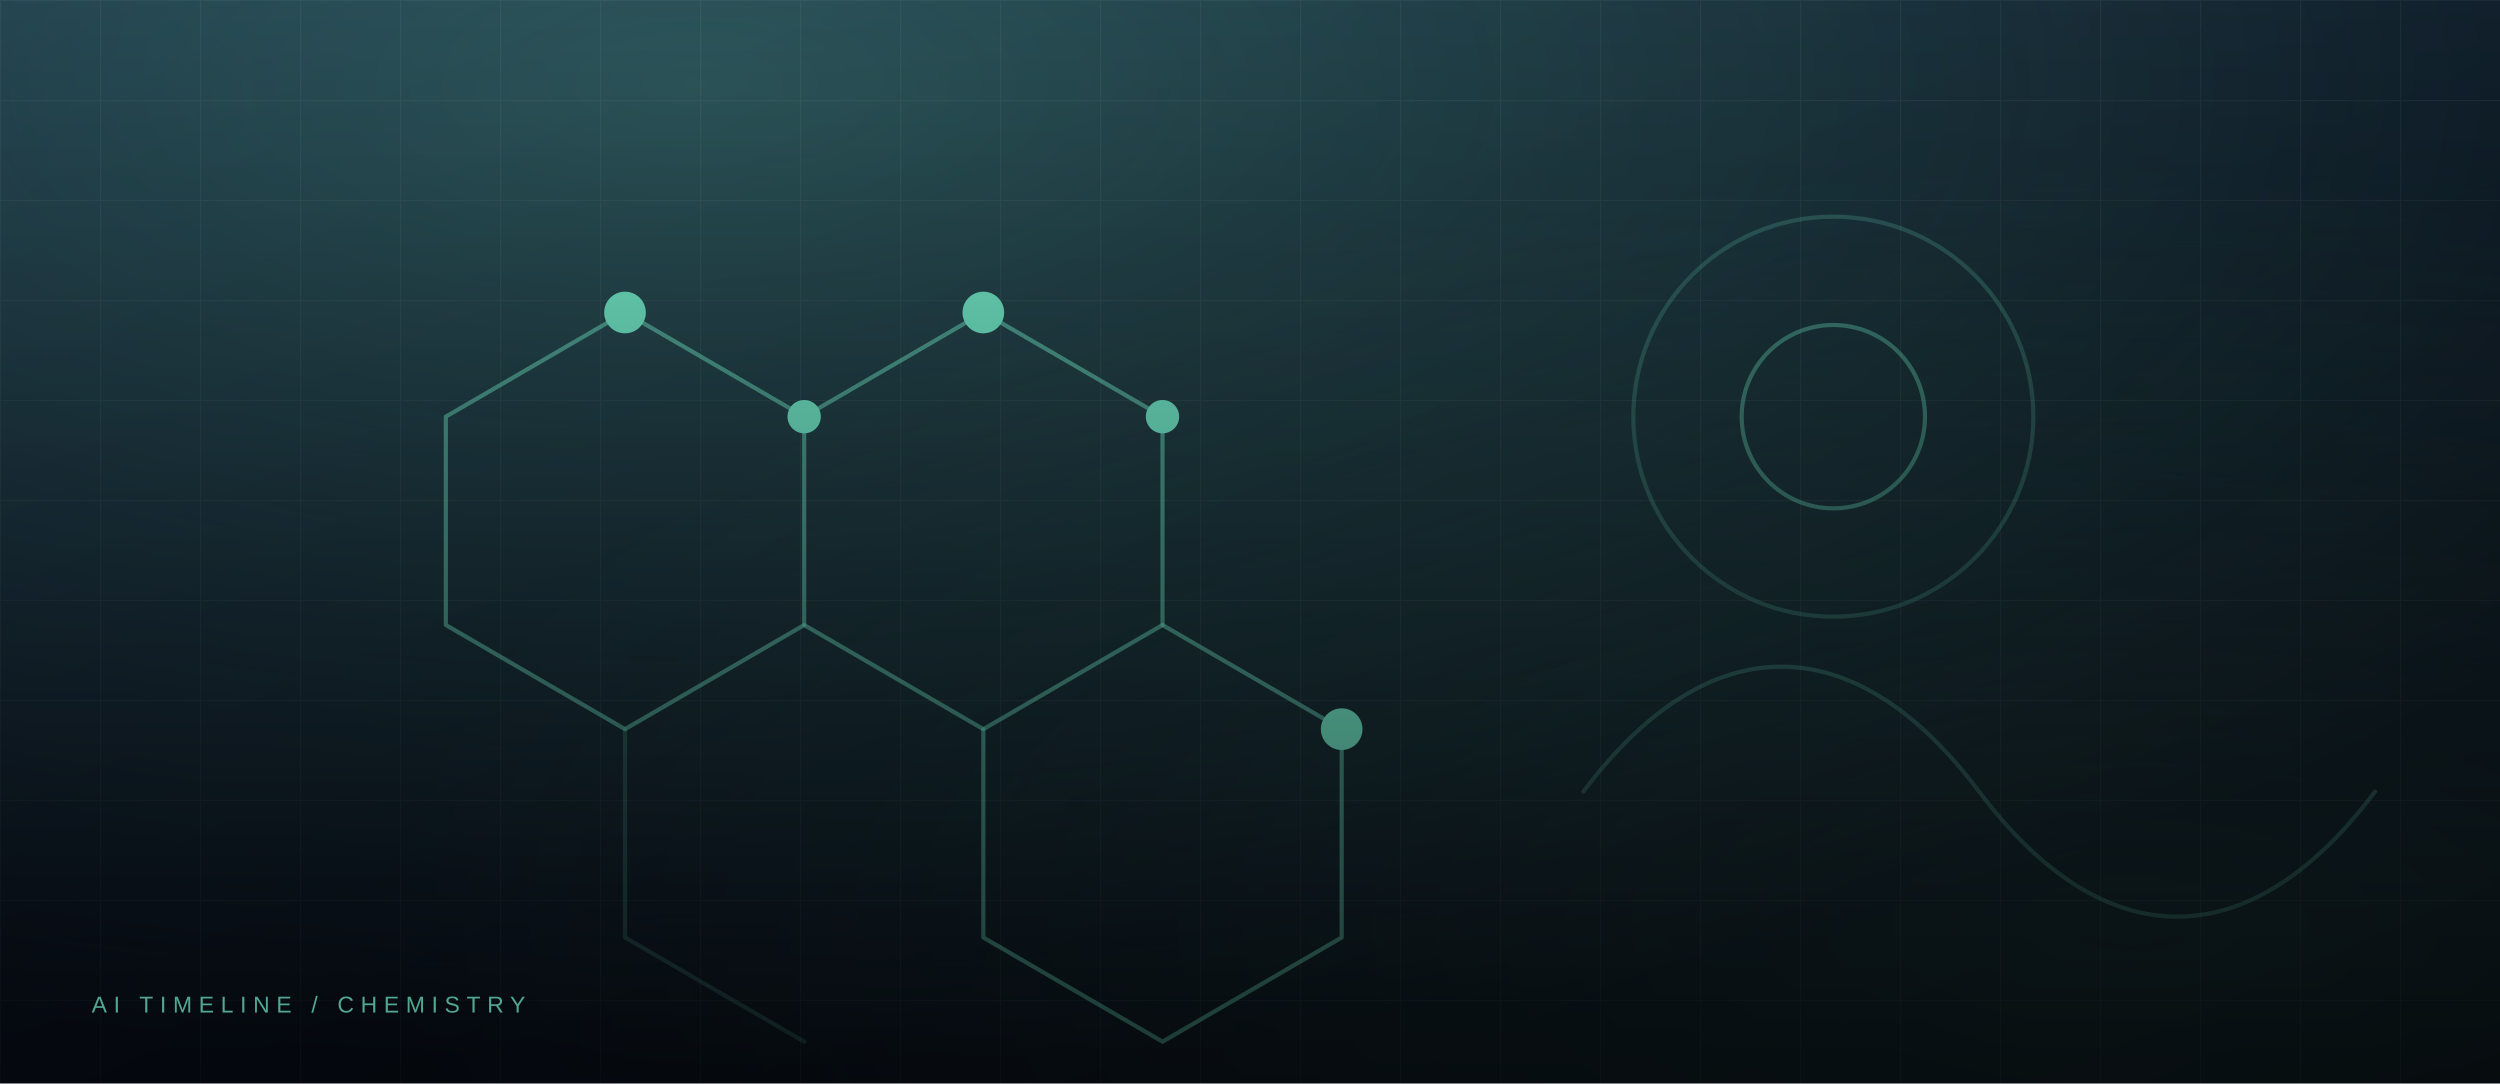
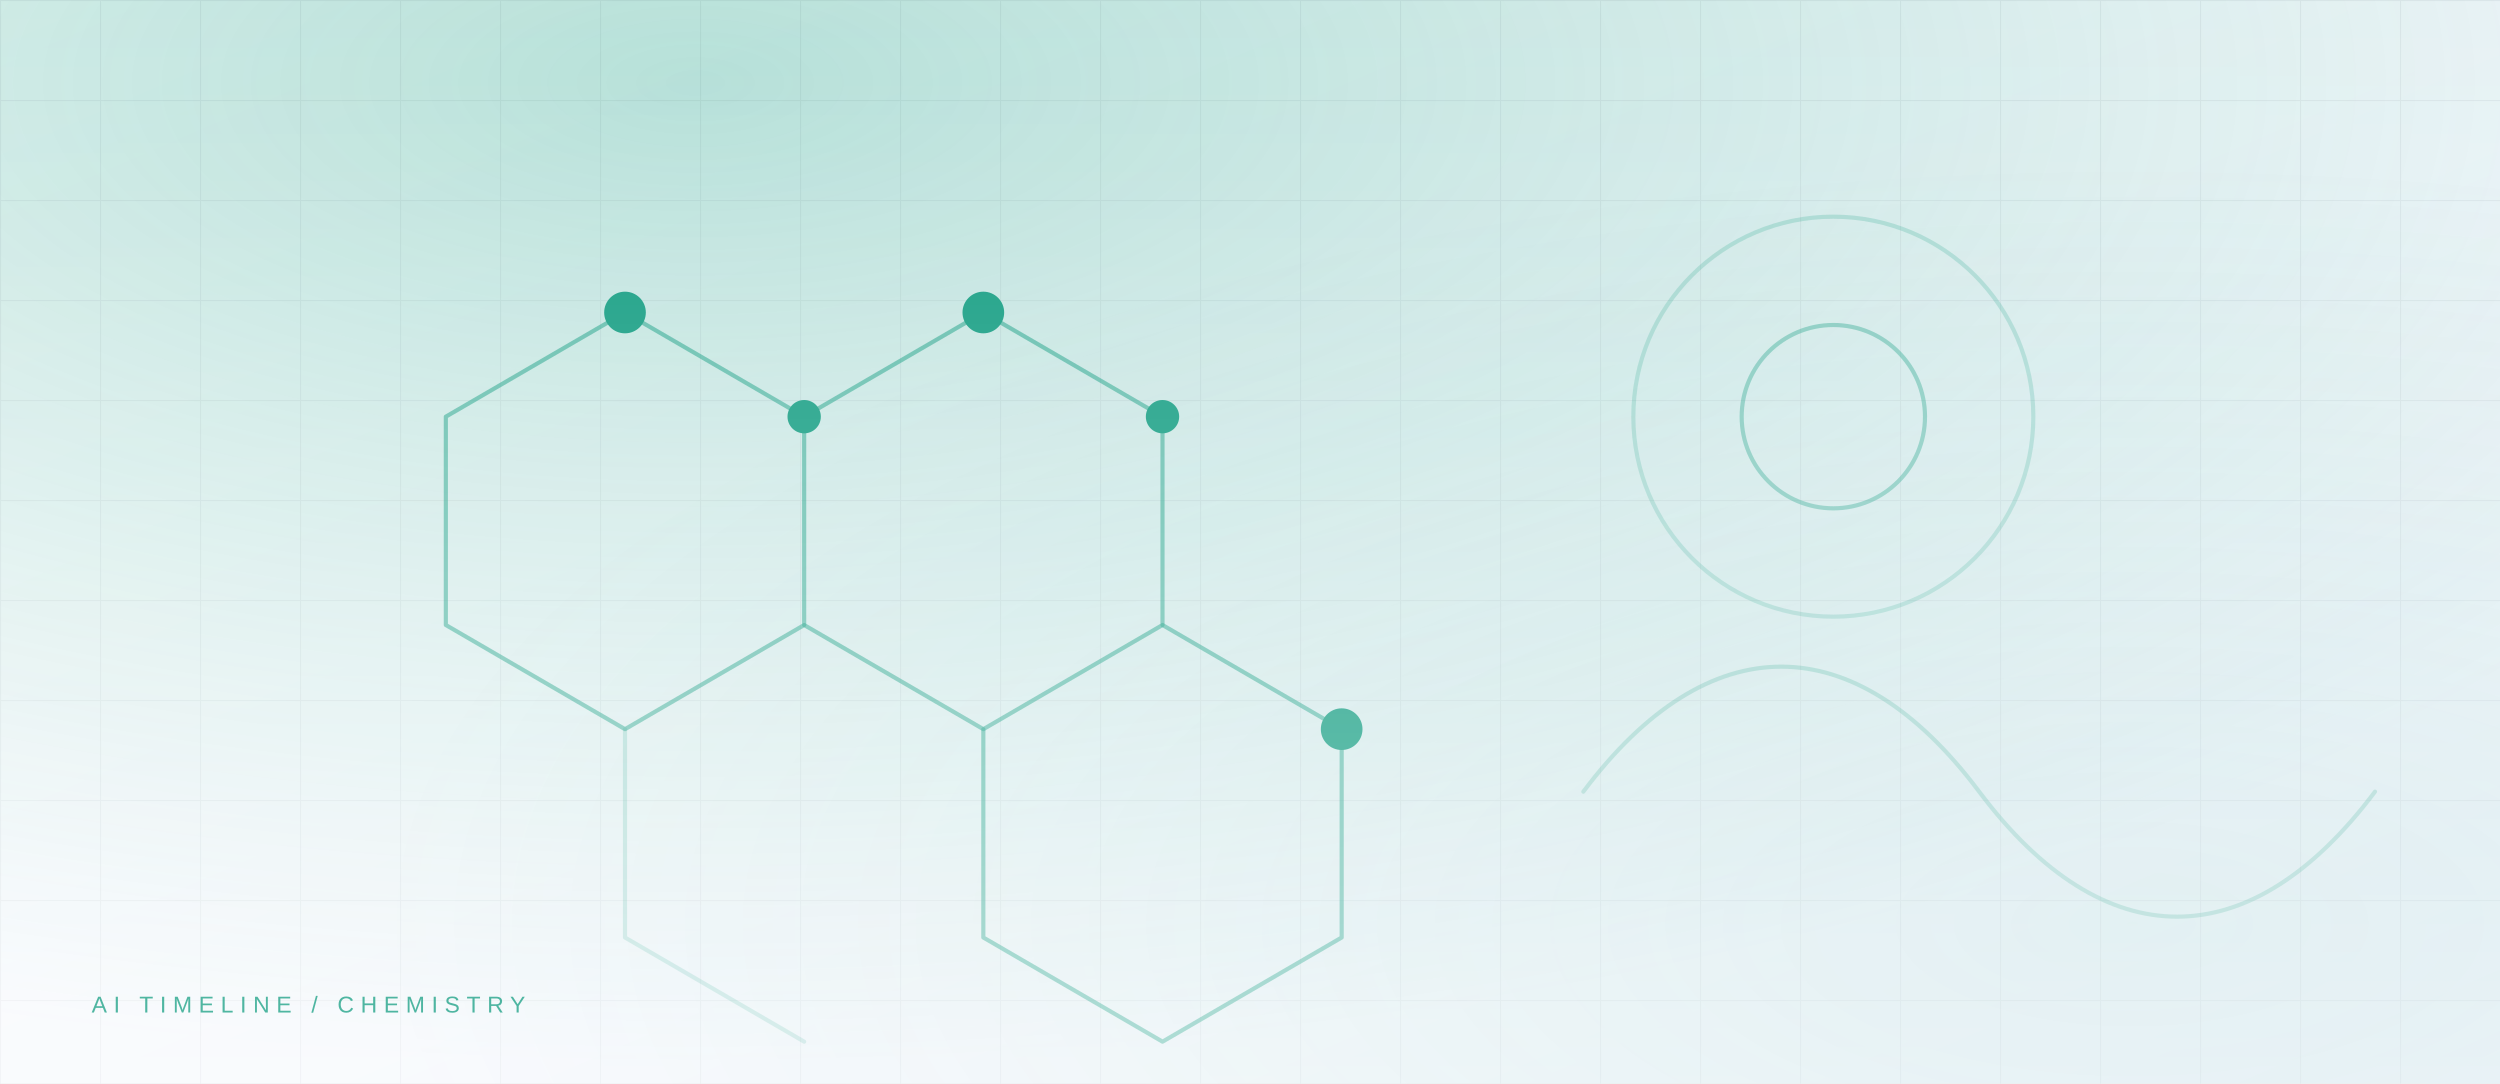
<svg xmlns="http://www.w3.org/2000/svg" width="1200" height="520" viewBox="0 0 1200 520" role="img">
  <defs>
    <linearGradient id="bg" x1="0" y1="0" x2="1" y2="1">
-       <stop offset="0" stop-color="#121d34" />
-       <stop offset=".55" stop-color="#0a1220" />
-       <stop offset="1" stop-color="#070b14" />
+       <stop offset="0" stop-color="#ffffff" />
+       <stop offset=".55" stop-color="#f4f7fc" />
+       <stop offset="1" stop-color="#e8eff8" />
    </linearGradient>
    <radialGradient id="glow" cx=".28" cy=".08" r=".9">
-       <stop offset="0" stop-color="#6fe3c4" stop-opacity=".30" />
-       <stop offset="1" stop-color="#6fe3c4" stop-opacity="0" />
+       <stop offset="0" stop-color="#0f9b7f" stop-opacity=".30" />
+       <stop offset="1" stop-color="#0f9b7f" stop-opacity="0" />
    </radialGradient>
    <radialGradient id="glow2" cx=".85" cy=".85" r=".7">
-       <stop offset="0" stop-color="#6fe3c4" stop-opacity=".12" />
-       <stop offset="1" stop-color="#6fe3c4" stop-opacity="0" />
+       <stop offset="0" stop-color="#0f9b7f" stop-opacity=".12" />
+       <stop offset="1" stop-color="#0f9b7f" stop-opacity="0" />
    </radialGradient>
    <pattern id="grid" width="48" height="48" patternUnits="userSpaceOnUse">
-       <path d="M48 0H0V48" fill="none" stroke="#ffffff" stroke-opacity=".05" />
+       <path d="M48 0H0V48" fill="none" stroke="#1f2937" stroke-opacity=".06" />
    </pattern>
    <linearGradient id="fade" x1="0" y1="0" x2="0" y2="1">
-       <stop offset="0" stop-color="#000" stop-opacity="0" />
-       <stop offset="1" stop-color="#000" stop-opacity=".58" />
+       <stop offset="0" stop-color="#ffffff" stop-opacity="0" />
+       <stop offset="1" stop-color="#ffffff" stop-opacity=".45" />
    </linearGradient>
  </defs>
  <rect width="1200" height="520" fill="url(#bg)" />
  <rect width="1200" height="520" fill="url(#glow)" />
  <rect width="1200" height="520" fill="url(#glow2)" />
  <rect width="1200" height="520" fill="url(#grid)" />
  <g fill="none" stroke-linecap="round" stroke-linejoin="round">
-     <g stroke="#6fe3c4" stroke-opacity=".55" stroke-width="2">
+     <g stroke="#0f9b7f" stroke-opacity=".55" stroke-width="2">
      <path d="M300 150l86 50v100l-86 50-86-50V200z" />
      <path d="M386 200l86-50 86 50v100l-86 50-86-50" />
      <path d="M558 300l86 50v100l-86 50-86-50V350" />
      <path d="M300 350v100l86 50" stroke-opacity=".22" />
    </g>
-     <g fill="#6fe3c4" stroke="none">
+     <g fill="#0f9b7f" stroke="none">
      <circle cx="300" cy="150" r="10" />
      <circle cx="386" cy="200" r="8" />
      <circle cx="472" cy="150" r="10" />
      <circle cx="558" cy="200" r="8" />
      <circle cx="644" cy="350" r="10" />
    </g>
-     <path d="M760 380c60-80 130-80 190 0s130 80 190 0" stroke="#6fe3c4" stroke-opacity=".25" stroke-width="2" />
-     <circle cx="880" cy="200" r="96" stroke="#6fe3c4" stroke-opacity=".22" stroke-width="2" />
-     <circle cx="880" cy="200" r="44" stroke="#6fe3c4" stroke-opacity=".4" stroke-width="2" />
+     <path d="M760 380c60-80 130-80 190 0s130 80 190 0" stroke="#0f9b7f" stroke-opacity=".25" stroke-width="2" />
+     <circle cx="880" cy="200" r="96" stroke="#0f9b7f" stroke-opacity=".22" stroke-width="2" />
+     <circle cx="880" cy="200" r="44" stroke="#0f9b7f" stroke-opacity=".4" stroke-width="2" />
  </g>
  <rect width="1200" height="520" fill="url(#fade)" />
-   <text x="44" y="486" font-family="Segoe UI, Arial, sans-serif" font-size="11" letter-spacing="3.2" fill="#6fe3c4" fill-opacity=".72">AI TIMELINE / CHEMISTRY</text>
+   <text x="44" y="486" font-family="Segoe UI, Arial, sans-serif" font-size="11" letter-spacing="3.2" fill="#0f9b7f" fill-opacity=".72">AI TIMELINE / CHEMISTRY</text>
</svg>
